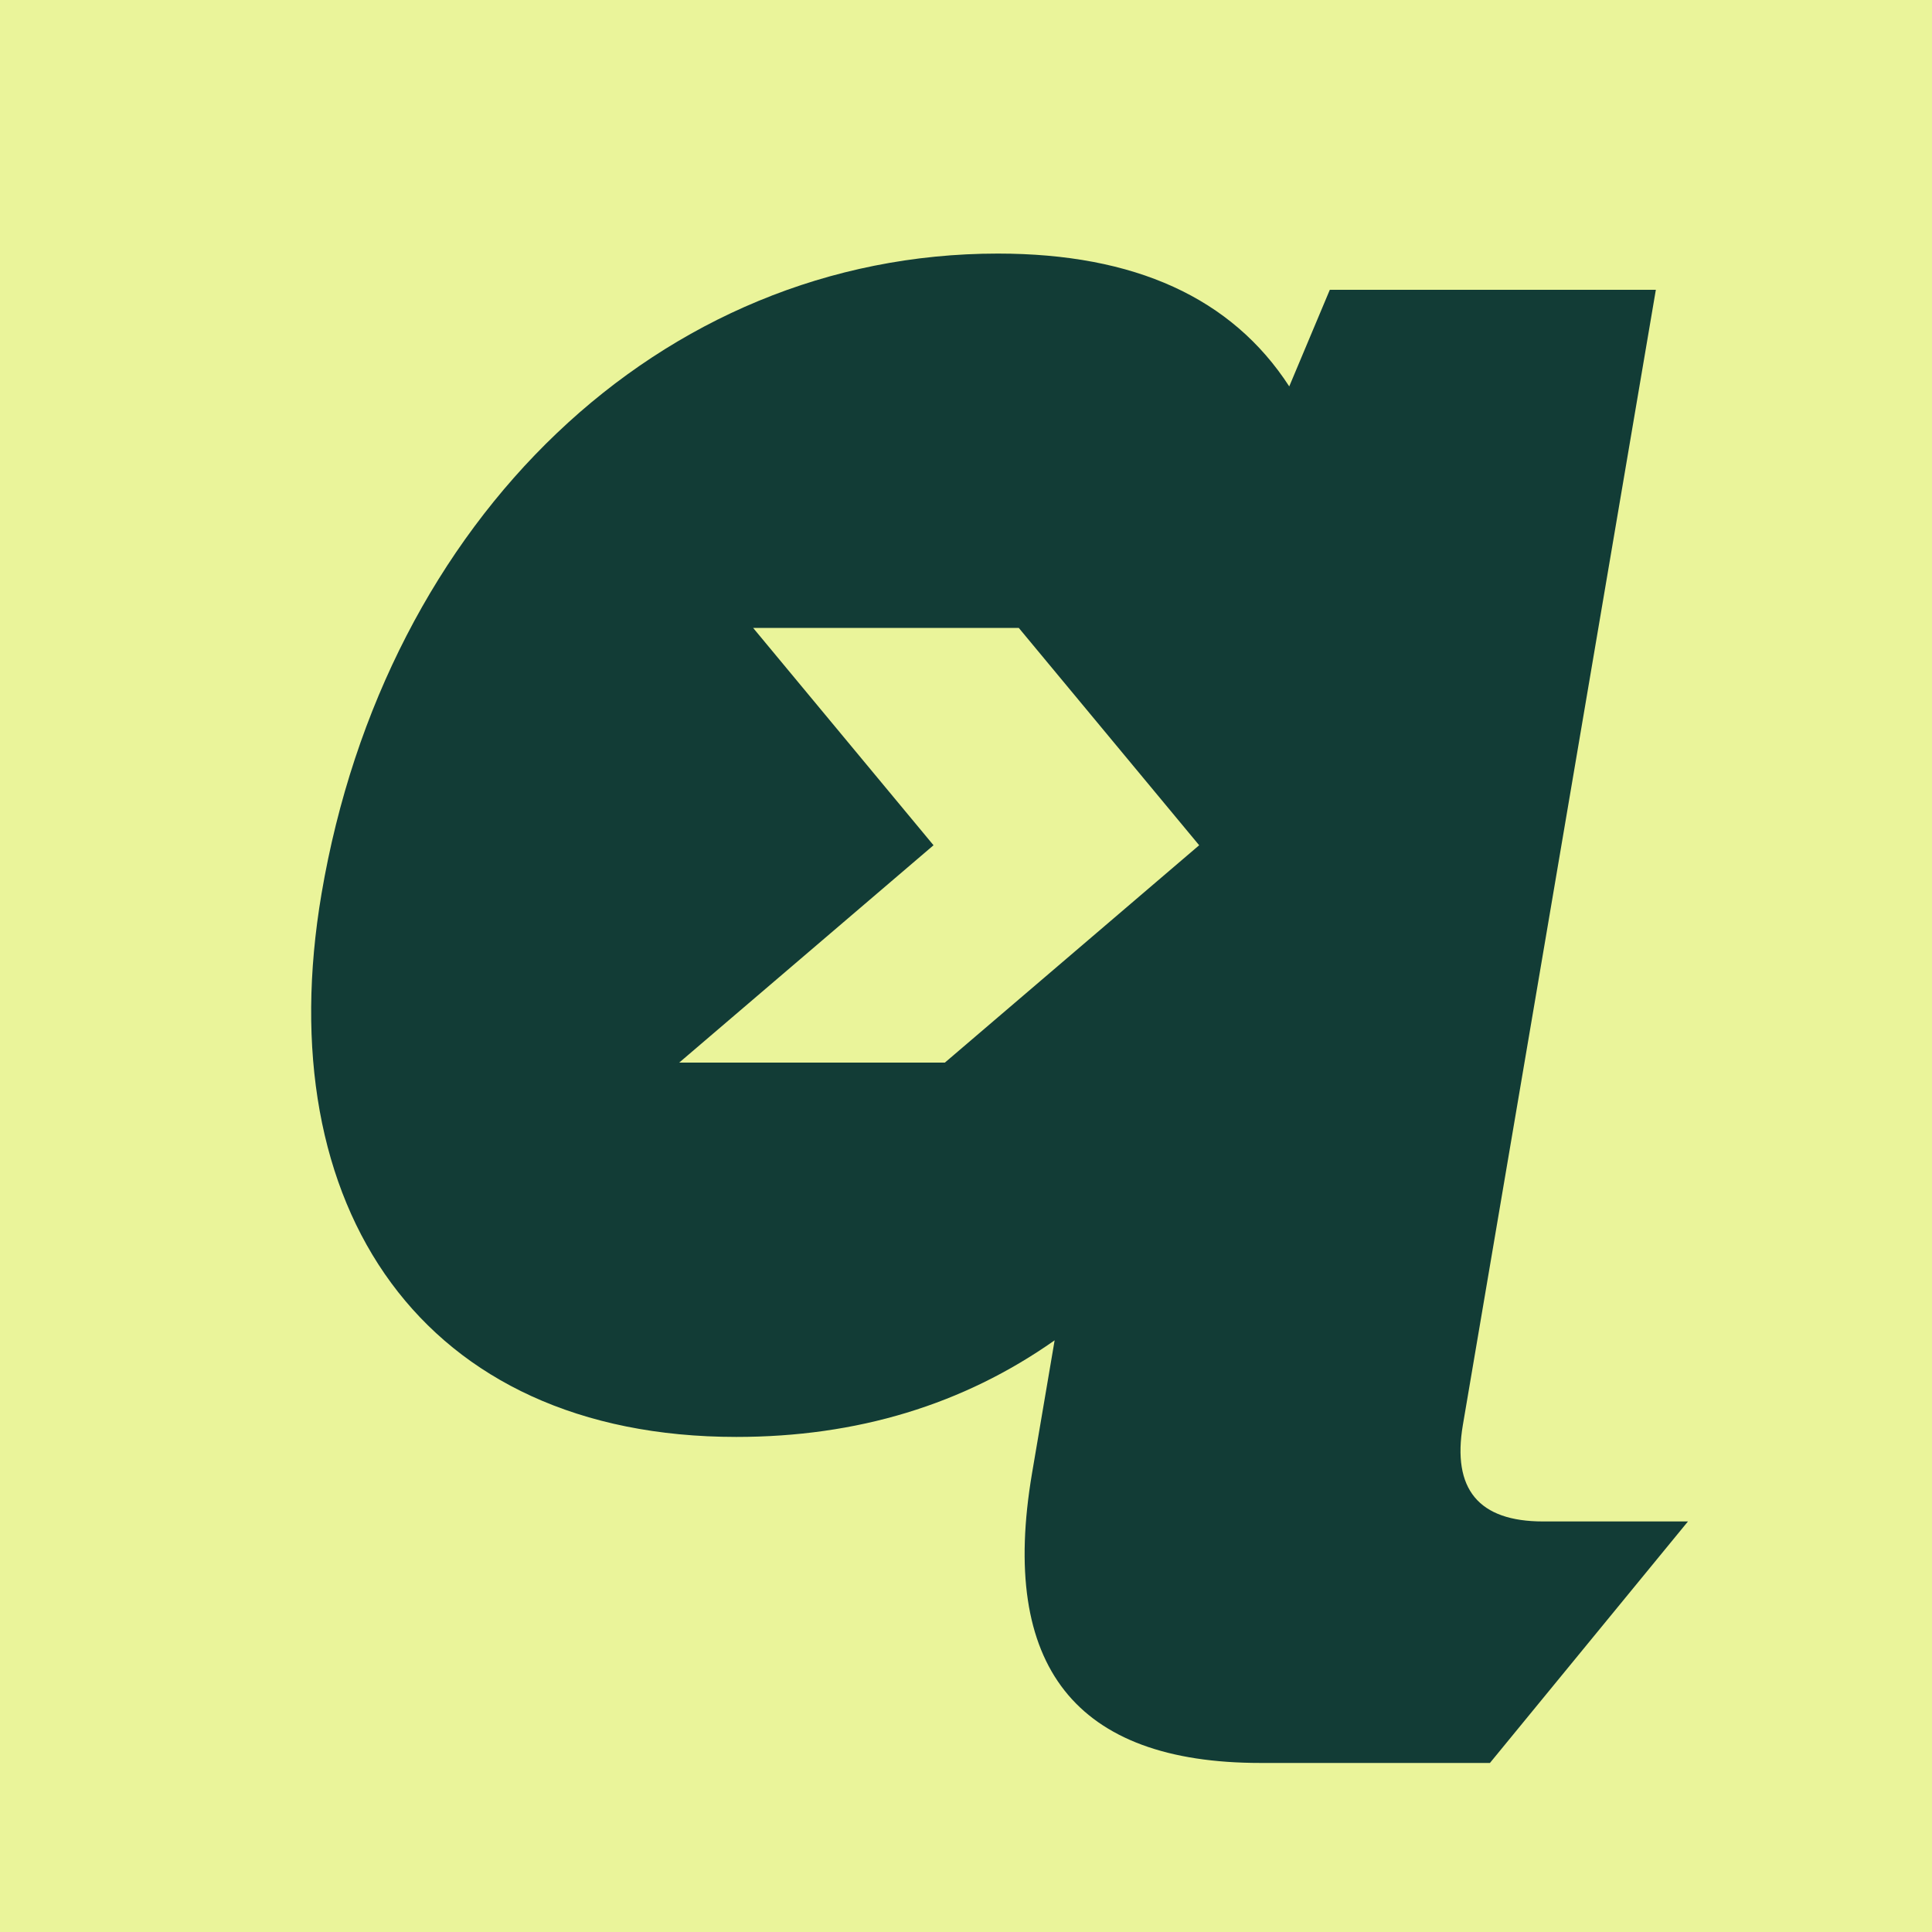
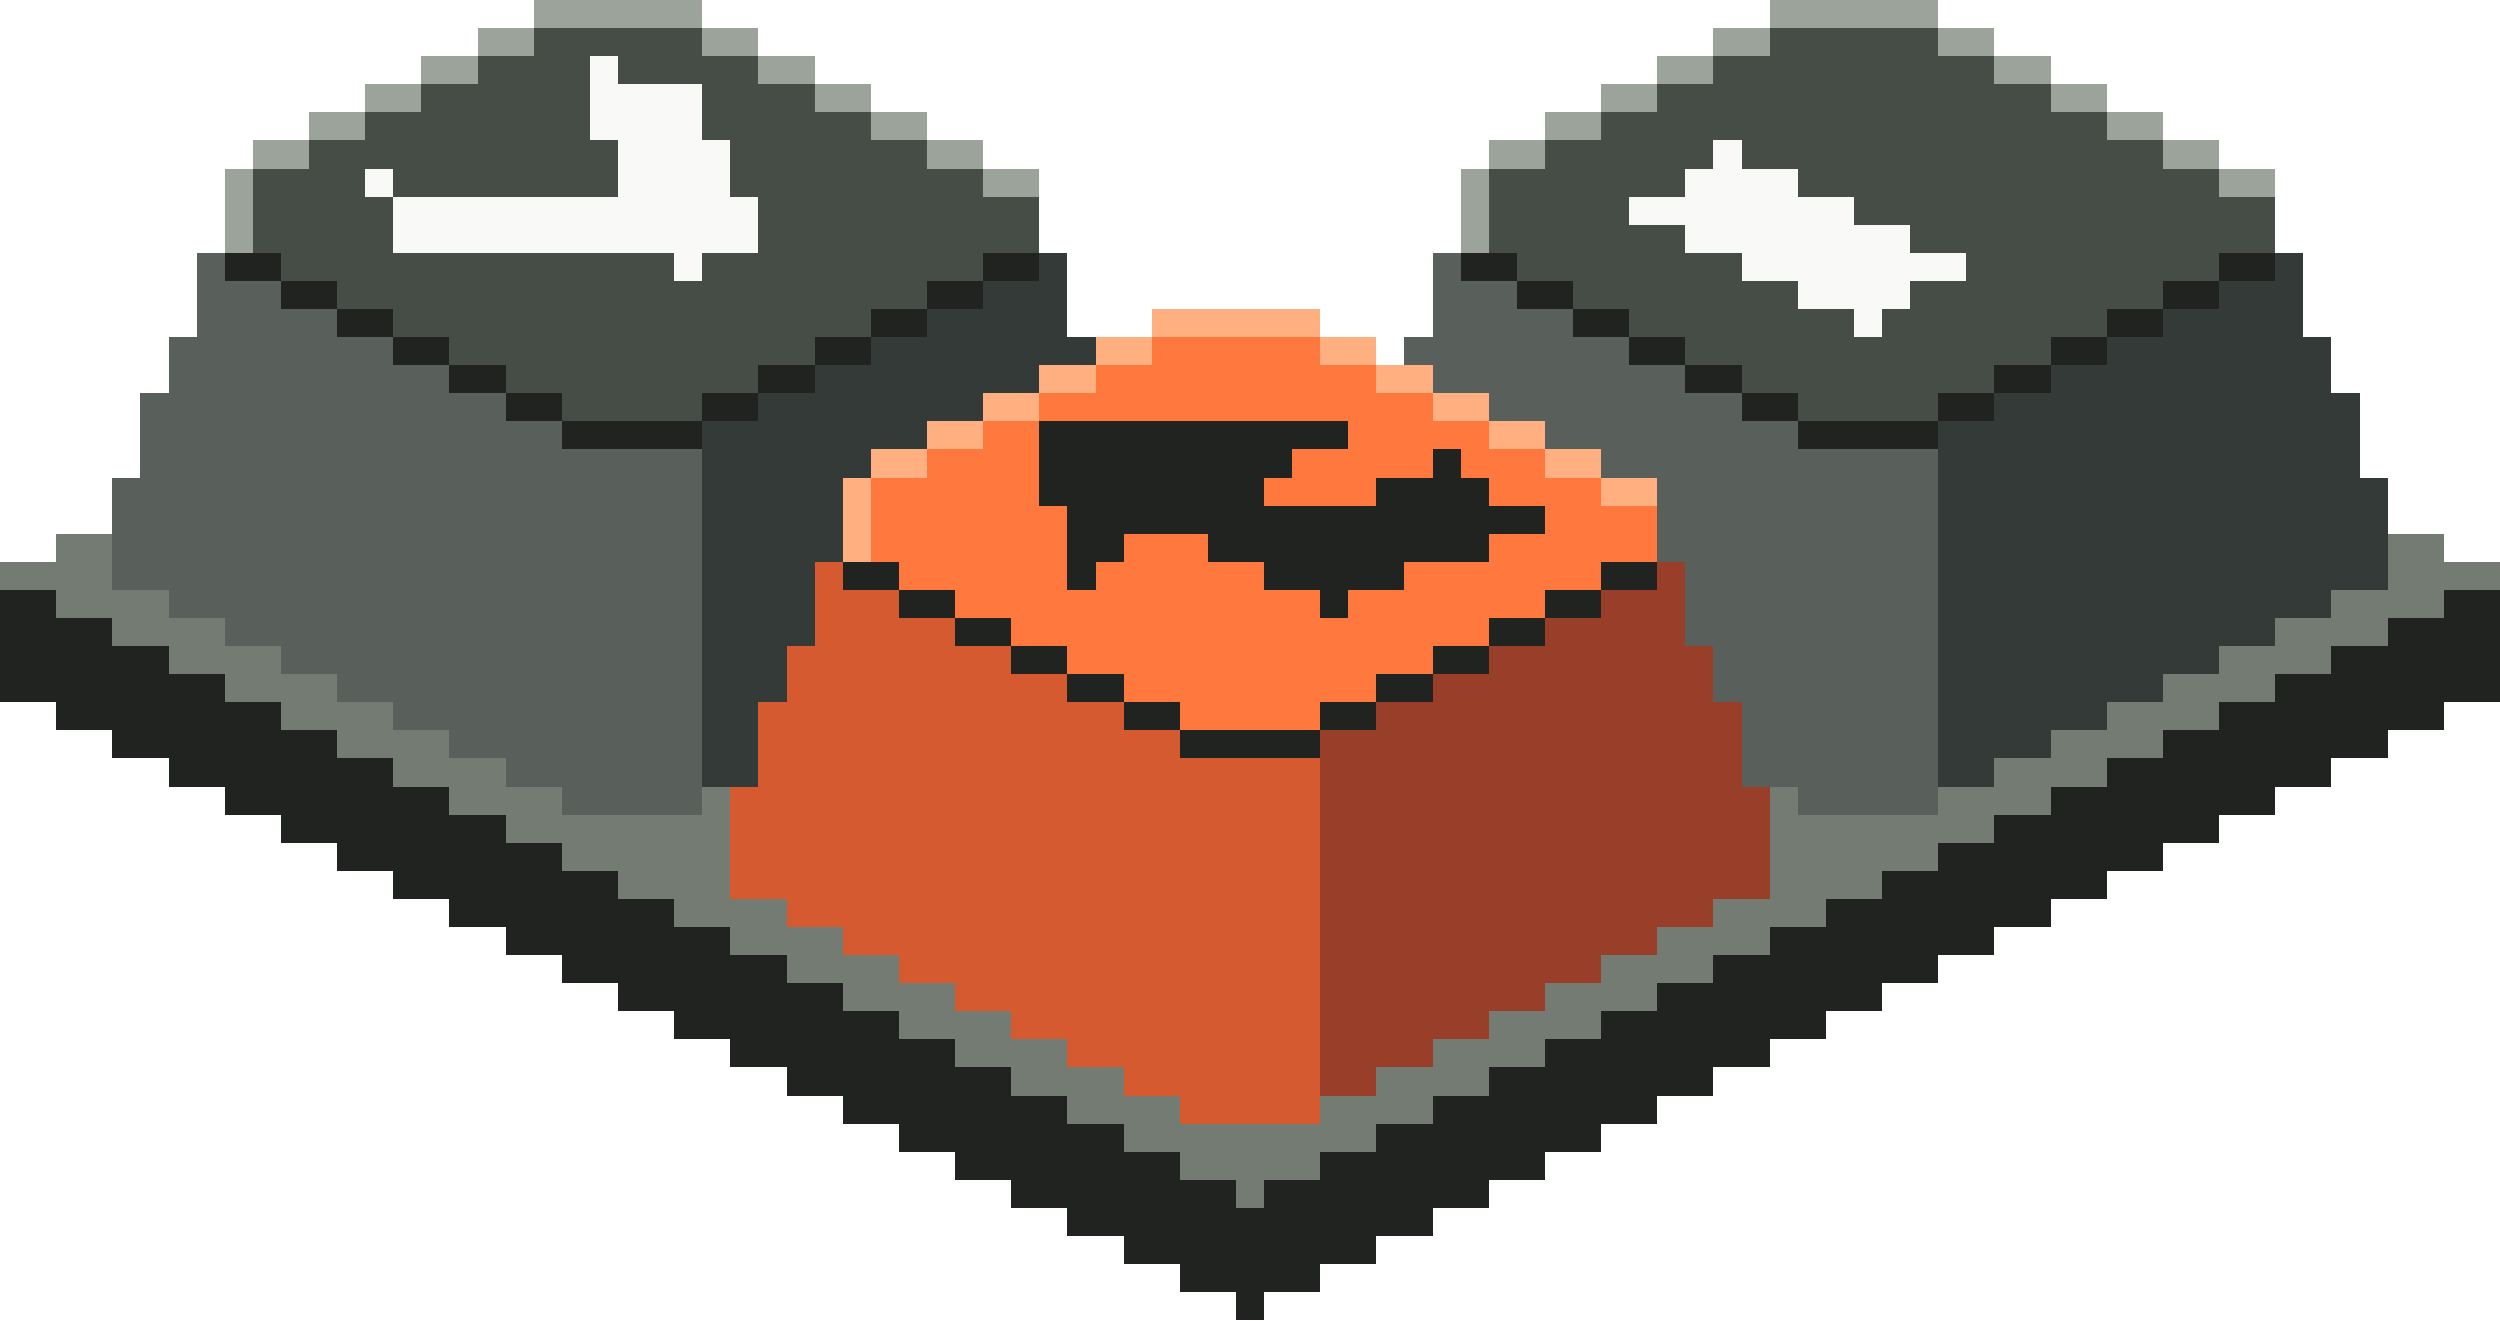
- <svg xmlns="http://www.w3.org/2000/svg" width="160" height="160" viewBox="0 0 160 160" role="img" aria-labelledby="title desc">
-   <rect width="160" height="160" fill="#EAF49A" />
-   <g transform="matrix(1 0 -.17 1 36 13)" fill="#123C36">
-     <path id="q" fill-rule="evenodd" d="M76 11h27v94q0 8 8 8h12l-13 20H91q-23 0-23-24v-11q-10 8-25 8C17 106 1 87 1 61 1 30 20 8 48 8q17 0 26 11z       M33 39l18 18-18 18h22l18-18-18-18z" />
-   </g>
+ <svg xmlns="http://www.w3.org/2000/svg" width="356" height="188" viewBox="0 0 89 47" shape-rendering="crispEdges" role="img" aria-labelledby="title desc">
+   <path fill="#9ca39a" d="M19 0h6v1h-6zM63 0h6v1h-6zM17 1h2v1h-2zM25 1h2v1h-2zM61 1h2v1h-2zM69 1h2v1h-2zM15 2h2v1h-2zM27 2h2v1h-2zM59 2h2v1h-2zM71 2h2v1h-2zM13 3h2v1h-2zM29 3h2v1h-2zM57 3h2v1h-2zM73 3h2v1h-2zM11 4h2v1h-2zM31 4h2v1h-2zM55 4h2v1h-2zM75 4h2v1h-2zM9 5h2v1h-2zM33 5h2v1h-2zM53 5h2v1h-2zM77 5h2v1h-2zM8 6h1v1h-1zM35 6h2v1h-2zM52 6h1v1h-1zM79 6h2v1h-2zM8 7h1v1h-1zM52 7h1v1h-1zM8 8h1v1h-1zM52 8h1v1h-1z" />
+   <path fill="#464c46" d="M19 1h6v1h-6zM63 1h6v1h-6zM17 2h4v1h-4zM22 2h5v1h-5zM61 2h10v1h-10zM15 3h6v1h-6zM25 3h4v1h-4zM59 3h14v1h-14zM13 4h8v1h-8zM25 4h6v1h-6zM57 4h18v1h-18zM11 5h11v1h-11zM26 5h7v1h-7zM55 5h6v1h-6zM62 5h15v1h-15zM9 6h4v1h-4zM14 6h8v1h-8zM26 6h9v1h-9zM53 6h7v1h-7zM64 6h15v1h-15zM9 7h5v1h-5zM27 7h10v1h-10zM53 7h5v1h-5zM66 7h15v1h-15zM9 8h5v1h-5zM27 8h10v1h-10zM53 8h7v1h-7zM68 8h13v1h-13zM10 9h14v1h-14zM25 9h10v1h-10zM54 9h8v1h-8zM70 9h9v1h-9zM12 10h21v1h-21zM56 10h8v1h-8zM68 10h9v1h-9zM14 11h17v1h-17zM58 11h8v1h-8zM67 11h8v1h-8zM16 12h13v1h-13zM60 12h13v1h-13zM18 13h9v1h-9zM62 13h9v1h-9zM20 14h5v1h-5zM64 14h5v1h-5z" />
+   <path fill="#f9faf7" d="M21 2h1v1h-1zM21 3h4v1h-4zM21 4h4v1h-4zM22 5h4v1h-4zM61 5h1v1h-1zM13 6h1v1h-1zM22 6h4v1h-4zM60 6h4v1h-4zM14 7h13v1h-13zM58 7h8v1h-8zM14 8h13v1h-13zM60 8h8v1h-8zM24 9h1v1h-1zM62 9h8v1h-8zM64 10h4v1h-4zM66 11h1v1h-1z" />
+   <path fill="#59605b" d="M7 9h1v1h-1zM51 9h1v1h-1zM7 10h3v1h-3zM51 10h3v1h-3zM7 11h5v1h-5zM51 11h5v1h-5zM6 12h8v1h-8zM50 12h8v1h-8zM6 13h10v1h-10zM51 13h9v1h-9zM5 14h13v1h-13zM53 14h9v1h-9zM5 15h15v1h-15zM55 15h9v1h-9zM5 16h20v1h-20zM57 16h12v1h-12zM4 17h21v1h-21zM59 17h10v1h-10zM4 18h21v1h-21zM59 18h10v1h-10zM4 19h21v1h-21zM59 19h10v1h-10zM4 20h21v1h-21zM60 20h9v1h-9zM6 21h19v1h-19zM60 21h9v1h-9zM8 22h17v1h-17zM60 22h9v1h-9zM10 23h15v1h-15zM61 23h8v1h-8zM12 24h13v1h-13zM61 24h8v1h-8zM14 25h11v1h-11zM62 25h7v1h-7zM16 26h9v1h-9zM62 26h7v1h-7zM18 27h7v1h-7zM62 27h7v1h-7zM20 28h5v1h-5zM64 28h5v1h-5z" />
+   <path fill="#20231f" d="M8 9h2v1h-2zM35 9h2v1h-2zM52 9h2v1h-2zM79 9h2v1h-2zM10 10h2v1h-2zM33 10h2v1h-2zM54 10h2v1h-2zM77 10h2v1h-2zM12 11h2v1h-2zM31 11h2v1h-2zM56 11h2v1h-2zM75 11h2v1h-2zM14 12h2v1h-2zM29 12h2v1h-2zM58 12h2v1h-2zM73 12h2v1h-2zM16 13h2v1h-2zM27 13h2v1h-2zM60 13h2v1h-2zM71 13h2v1h-2zM18 14h2v1h-2zM25 14h2v1h-2zM62 14h2v1h-2zM69 14h2v1h-2zM20 15h5v1h-5zM37 15h11v1h-11zM64 15h5v1h-5zM37 16h9v1h-9zM51 16h1v1h-1zM37 17h8v1h-8zM49 17h4v1h-4zM38 18h17v1h-17zM38 19h2v1h-2zM43 19h10v1h-10zM30 20h2v1h-2zM38 20h1v1h-1zM45 20h5v1h-5zM57 20h2v1h-2zM0 21h2v1h-2zM32 21h2v1h-2zM47 21h1v1h-1zM55 21h2v1h-2zM87 21h2v1h-2zM0 22h4v1h-4zM34 22h2v1h-2zM53 22h2v1h-2zM85 22h4v1h-4zM0 23h6v1h-6zM36 23h2v1h-2zM51 23h2v1h-2zM83 23h6v1h-6zM0 24h8v1h-8zM38 24h2v1h-2zM49 24h2v1h-2zM81 24h8v1h-8zM2 25h8v1h-8zM40 25h2v1h-2zM47 25h2v1h-2zM79 25h8v1h-8zM4 26h8v1h-8zM42 26h5v1h-5zM77 26h8v1h-8zM6 27h8v1h-8zM75 27h8v1h-8zM8 28h8v1h-8zM73 28h8v1h-8zM10 29h8v1h-8zM71 29h8v1h-8zM12 30h8v1h-8zM69 30h8v1h-8zM14 31h8v1h-8zM67 31h8v1h-8zM16 32h8v1h-8zM65 32h8v1h-8zM18 33h8v1h-8zM63 33h8v1h-8zM20 34h8v1h-8zM61 34h8v1h-8zM22 35h8v1h-8zM59 35h8v1h-8zM24 36h8v1h-8zM57 36h8v1h-8zM26 37h8v1h-8zM55 37h8v1h-8zM28 38h8v1h-8zM53 38h8v1h-8zM30 39h8v1h-8zM51 39h8v1h-8zM32 40h8v1h-8zM49 40h8v1h-8zM34 41h8v1h-8zM47 41h8v1h-8zM36 42h8v1h-8zM45 42h8v1h-8zM38 43h13v1h-13zM40 44h9v1h-9zM42 45h5v1h-5zM44 46h1v1h-1z" />
+   <path fill="#343a37" d="M37 9h1v1h-1zM81 9h1v1h-1zM35 10h3v1h-3zM79 10h3v1h-3zM33 11h5v1h-5zM77 11h5v1h-5zM31 12h8v1h-8zM75 12h8v1h-8zM29 13h8v1h-8zM73 13h10v1h-10zM27 14h8v1h-8zM71 14h13v1h-13zM25 15h8v1h-8zM69 15h15v1h-15zM25 16h6v1h-6zM69 16h15v1h-15zM25 17h5v1h-5zM69 17h16v1h-16zM25 18h5v1h-5zM69 18h16v1h-16zM25 19h5v1h-5zM69 19h16v1h-16zM25 20h4v1h-4zM69 20h16v1h-16zM25 21h4v1h-4zM69 21h14v1h-14zM25 22h4v1h-4zM69 22h12v1h-12zM25 23h3v1h-3zM69 23h10v1h-10zM25 24h3v1h-3zM69 24h8v1h-8zM25 25h2v1h-2zM69 25h6v1h-6zM25 26h2v1h-2zM69 26h4v1h-4zM25 27h2v1h-2zM69 27h2v1h-2z" />
+   <path fill="#ffaf80" d="M41 11h6v1h-6zM39 12h2v1h-2zM47 12h2v1h-2zM37 13h2v1h-2zM49 13h2v1h-2zM35 14h2v1h-2zM51 14h2v1h-2zM33 15h2v1h-2zM53 15h2v1h-2zM31 16h2v1h-2zM55 16h2v1h-2zM30 17h1v1h-1zM57 17h2v1h-2zM30 18h1v1h-1zM30 19h1v1h-1z" />
+   <path fill="#ff783e" d="M41 12h6v1h-6zM39 13h10v1h-10zM37 14h14v1h-14zM35 15h2v1h-2zM48 15h5v1h-5zM33 16h4v1h-4zM46 16h5v1h-5zM52 16h3v1h-3zM31 17h6v1h-6zM45 17h4v1h-4zM53 17h4v1h-4zM31 18h7v1h-7zM55 18h4v1h-4zM31 19h7v1h-7zM40 19h3v1h-3zM53 19h6v1h-6zM32 20h6v1h-6zM39 20h6v1h-6zM50 20h7v1h-7zM34 21h13v1h-13zM48 21h7v1h-7zM36 22h17v1h-17zM38 23h13v1h-13zM40 24h9v1h-9zM42 25h5v1h-5z" />
+   <path fill="#747b73" d="M2 19h2v1h-2zM85 19h2v1h-2zM0 20h4v1h-4zM85 20h4v1h-4zM2 21h4v1h-4zM83 21h4v1h-4zM4 22h4v1h-4zM81 22h4v1h-4zM6 23h4v1h-4zM79 23h4v1h-4zM8 24h4v1h-4zM77 24h4v1h-4zM10 25h4v1h-4zM75 25h4v1h-4zM12 26h4v1h-4zM73 26h4v1h-4zM14 27h4v1h-4zM71 27h4v1h-4zM16 28h4v1h-4zM25 28h1v1h-1zM63 28h1v1h-1zM69 28h4v1h-4zM18 29h8v1h-8zM63 29h8v1h-8zM20 30h6v1h-6zM63 30h6v1h-6zM22 31h4v1h-4zM63 31h4v1h-4zM24 32h4v1h-4zM61 32h4v1h-4zM26 33h4v1h-4zM59 33h4v1h-4zM28 34h4v1h-4zM57 34h4v1h-4zM30 35h4v1h-4zM55 35h4v1h-4zM32 36h4v1h-4zM53 36h4v1h-4zM34 37h4v1h-4zM51 37h4v1h-4zM36 38h4v1h-4zM49 38h4v1h-4zM38 39h4v1h-4zM47 39h4v1h-4zM40 40h9v1h-9zM42 41h5v1h-5zM44 42h1v1h-1z" />
+   <path fill="#d65a30" d="M29 20h1v1h-1zM29 21h3v1h-3zM29 22h5v1h-5zM28 23h8v1h-8zM28 24h10v1h-10zM27 25h13v1h-13zM27 26h15v1h-15zM27 27h20v1h-20zM26 28h21v1h-21zM26 29h21v1h-21zM26 30h21v1h-21zM26 31h21v1h-21zM28 32h19v1h-19zM30 33h17v1h-17zM32 34h15v1h-15zM34 35h13v1h-13zM36 36h11v1h-11zM38 37h9v1h-9zM40 38h7v1h-7zM42 39h5v1h-5z" />
+   <path fill="#993e29" d="M59 20h1v1h-1zM57 21h3v1h-3zM55 22h5v1h-5zM53 23h8v1h-8zM51 24h10v1h-10zM49 25h13v1h-13zM47 26h15v1h-15zM47 27h15v1h-15zM47 28h16v1h-16zM47 29h16v1h-16zM47 30h16v1h-16zM47 31h16v1h-16zM47 32h14v1h-14zM47 33h12v1h-12zM47 34h10v1h-10zM47 35h8v1h-8zM47 36h6v1h-6zM47 37h4v1h-4zM47 38h2v1h-2z" />
</svg>
